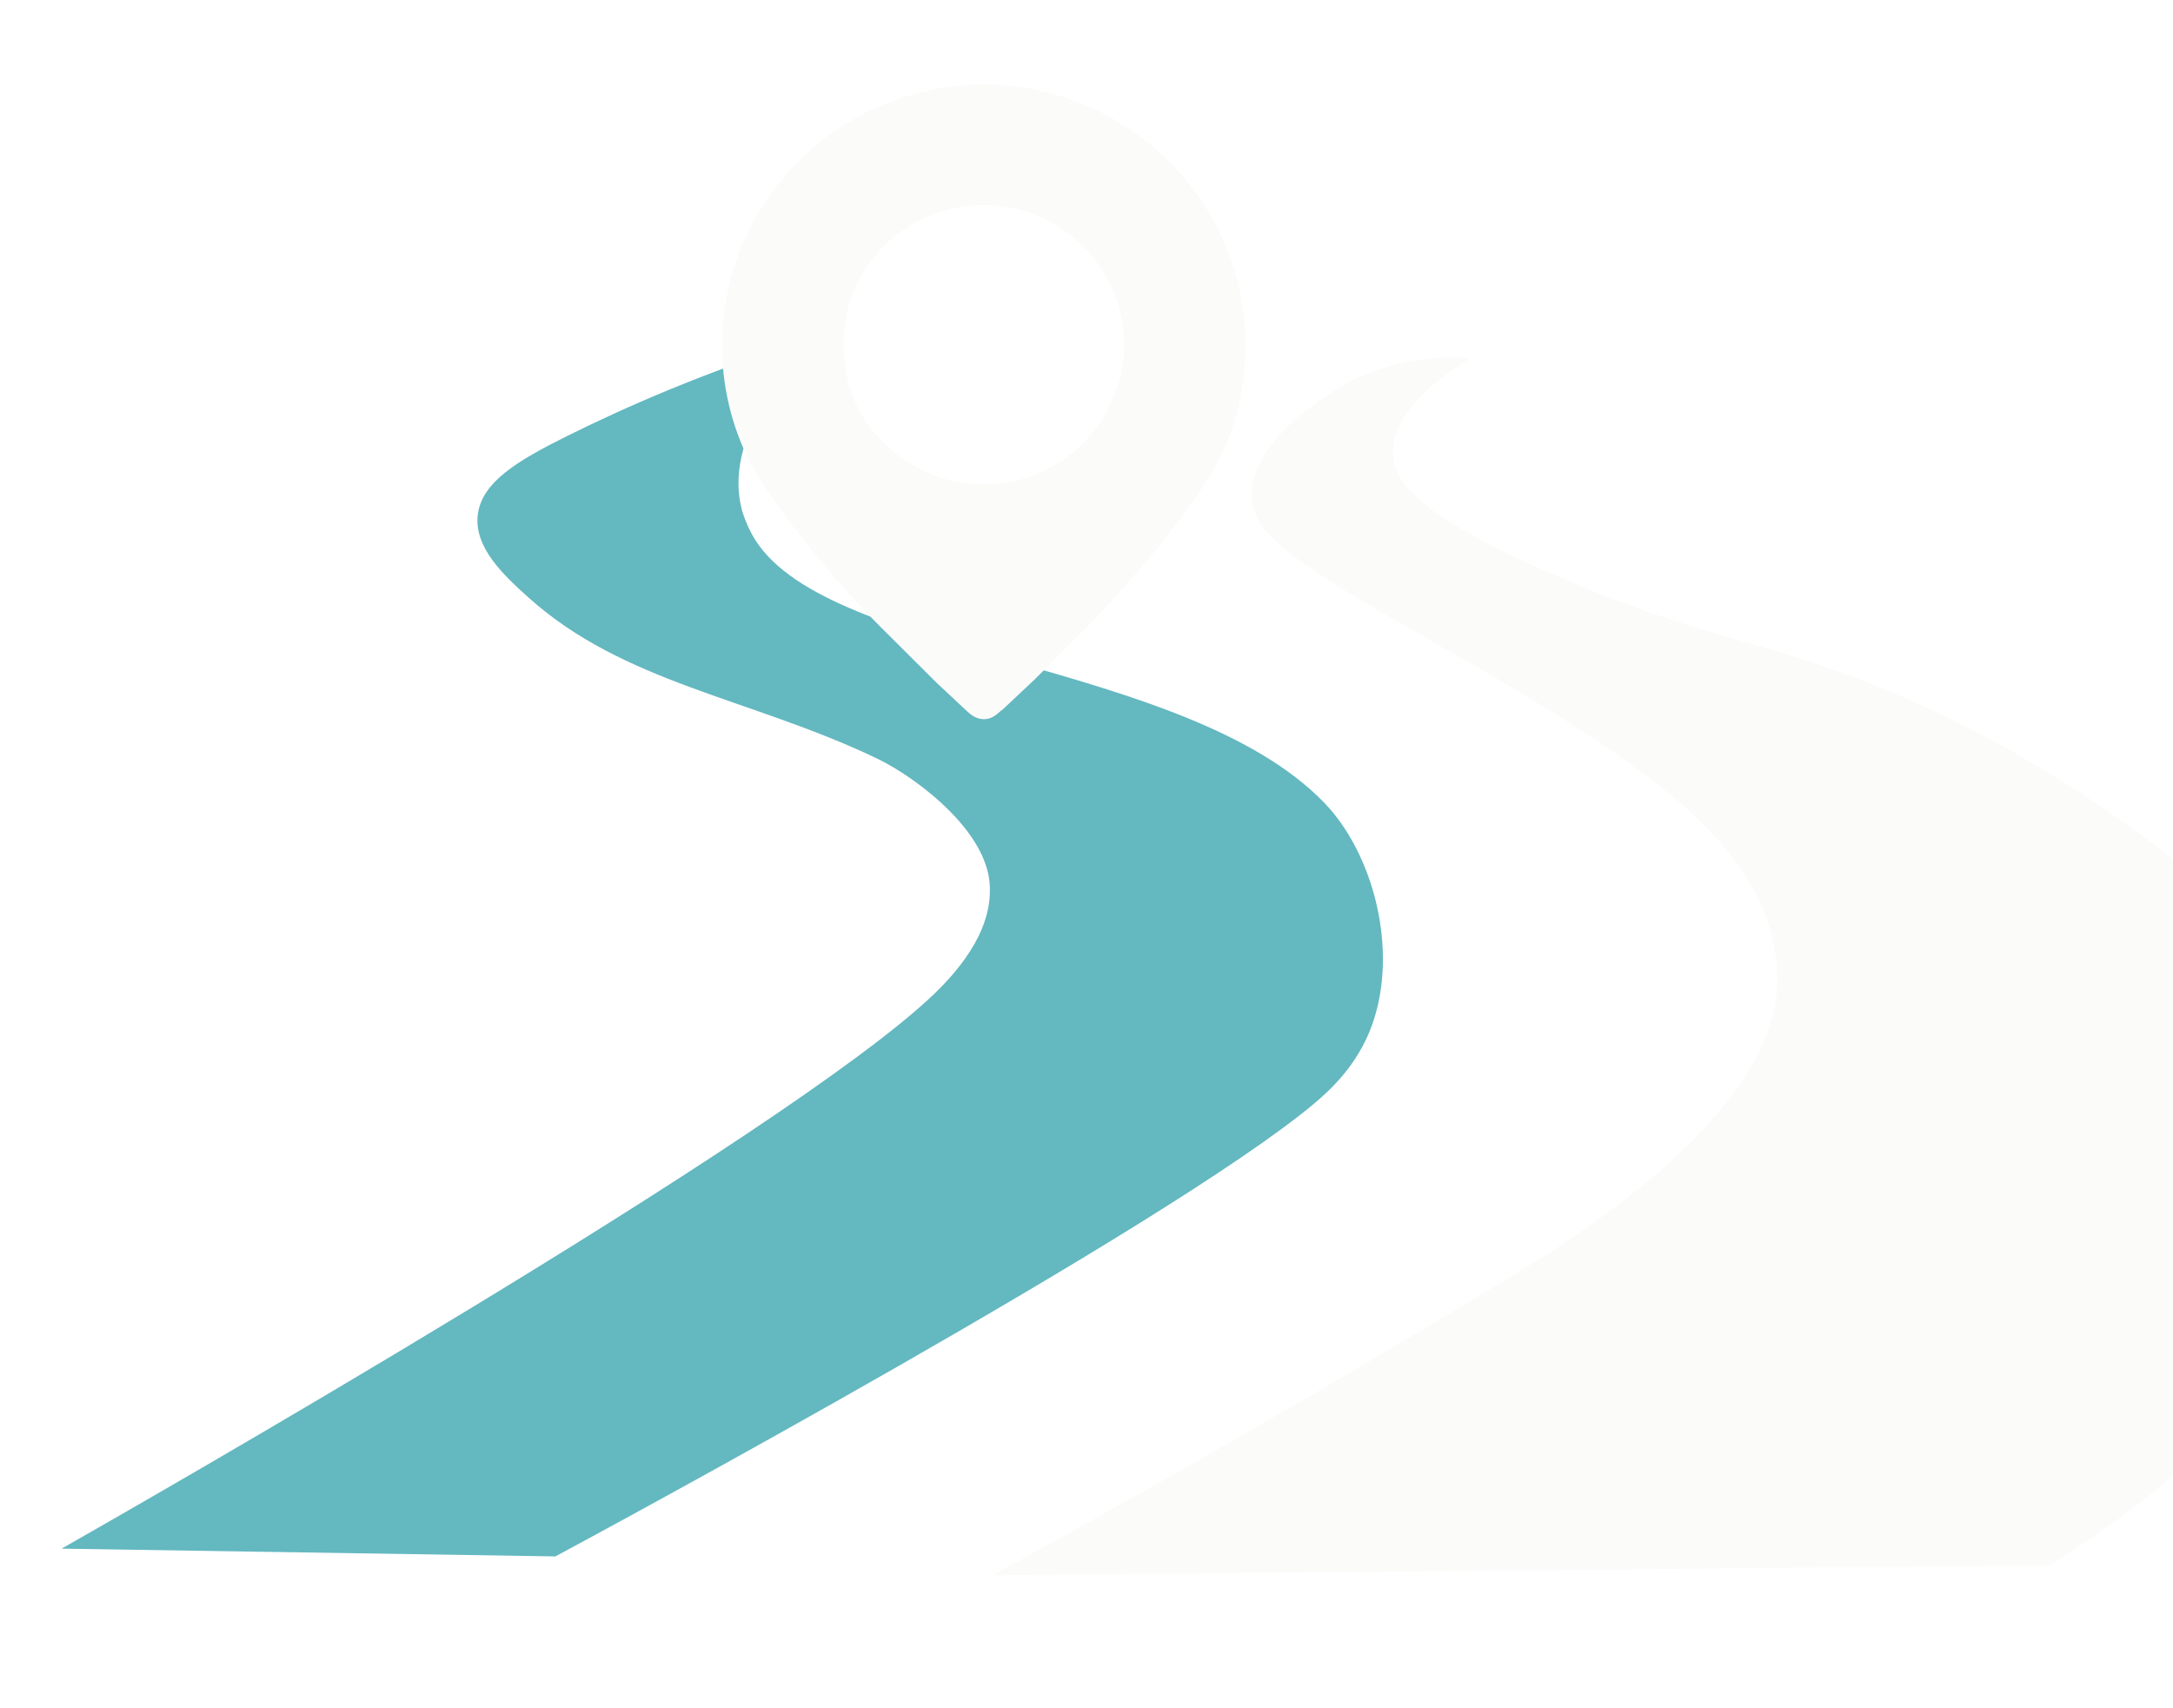
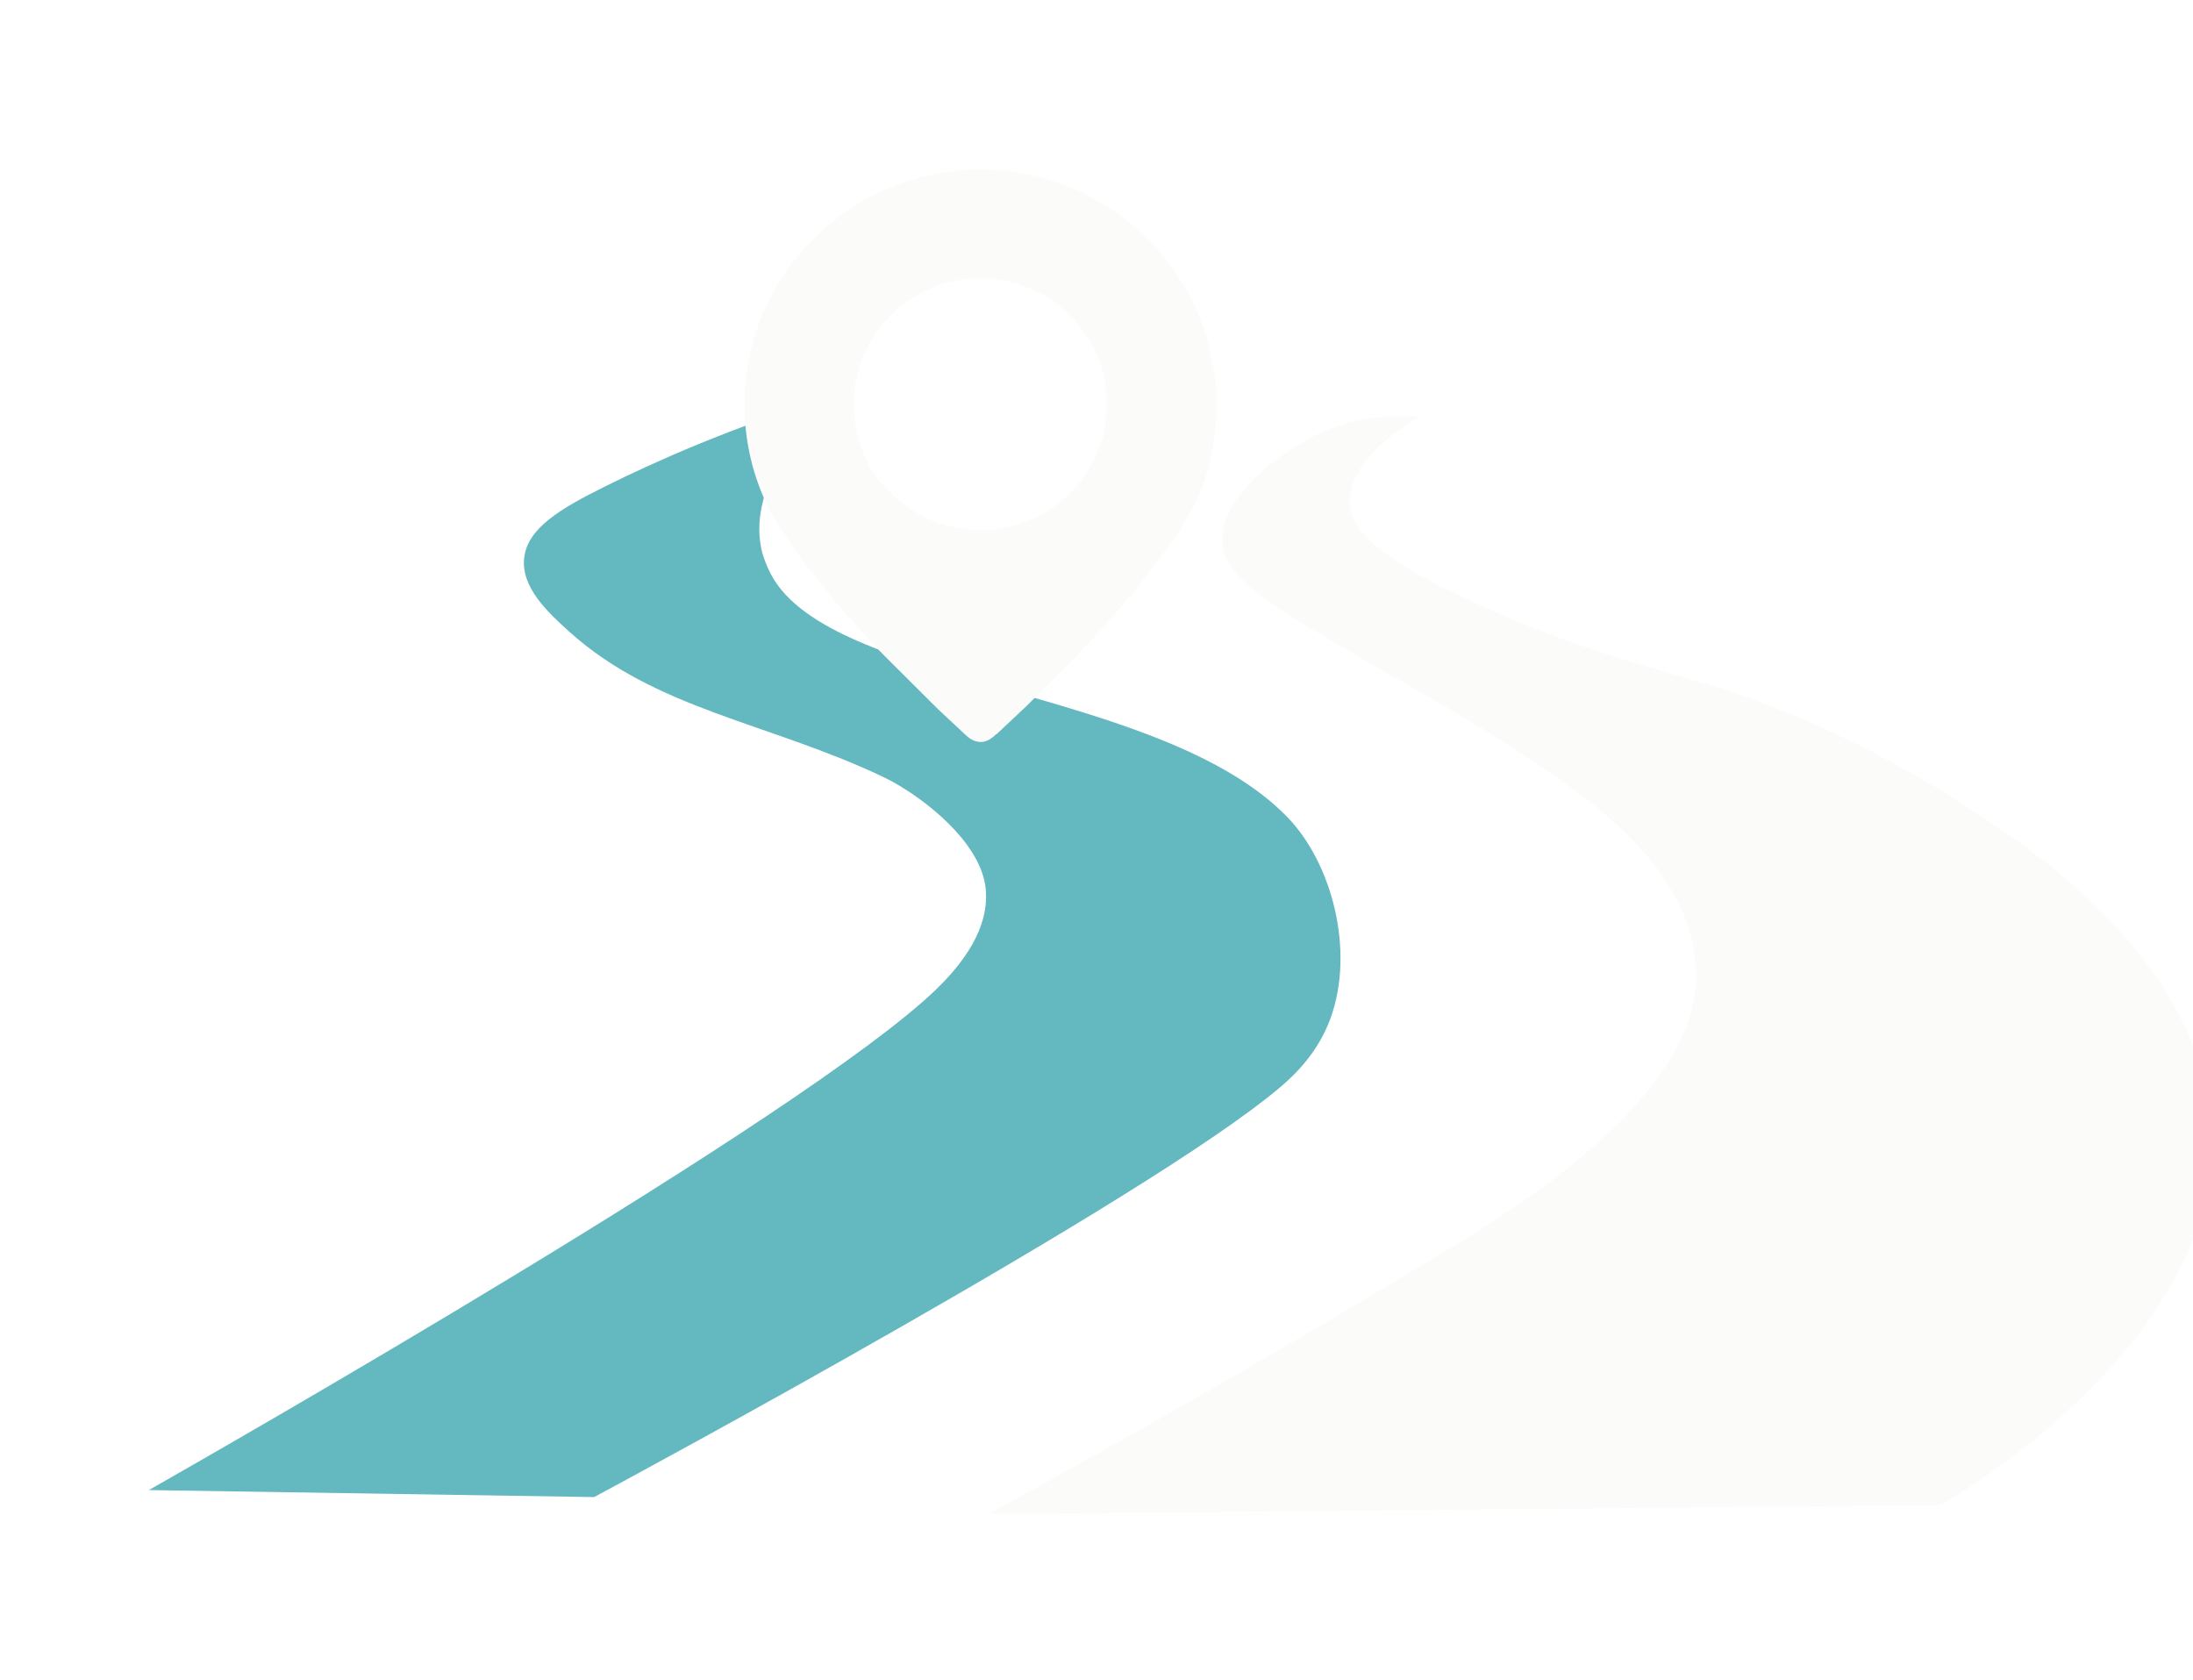
- <svg xmlns="http://www.w3.org/2000/svg" id="Capa_1" data-name="Capa 1" viewBox="40 55 210 165">
+ <svg xmlns="http://www.w3.org/2000/svg" id="Capa_1" data-name="Capa 1" viewBox="30 45 235 180">
  <path fill="#64b8c0" d="M45.95,204.66c6.64-3.78,70.2-40,84.35-53.63,4.99-4.81,5.43-8.38,5.36-10.35-.16-4.71-5.46-9.21-9.27-11.49-.88-.53-1.58-.86-1.91-1.02-12.08-5.71-24.22-7.18-33.39-15.41-2.35-2.11-5.28-4.81-4.92-7.98.36-3.21,3.92-5.29,8.59-7.62,5.55-2.76,13.56-6.33,24.01-9.56-1.36,1.15-3.4,3.5-5.28,6.88-1.63,2.94-2.68,6.35-1.81,9.73,0,0,.4,1.54,1.32,2.99,7.36,11.49,41.61,11.58,54.97,25.37,4.77,4.93,7.23,14.29,4.61,21.53-1.38,3.8-3.97,6.19-5.51,7.49-14.1,11.88-69.02,41.47-73.4,43.82-15.91-.25-31.81-.5-47.72-.75Z" />
  <path fill="#fbfbfa" d="M135.94,207.23l102.02-.96s56.6-31.66,11.83-68.44c-13.81-10.66-26.1-16-34.94-18.91-6.79-2.24-13.59-3.53-24.65-8.36-13.41-5.86-15.45-9.08-15.57-11.61-.2-4.25,4.94-7.79,7.45-9.31-2.33-.19-6.8-.2-11.48,2.17-.42.21-10.07,5.29-9.62,11.48.27,3.74,5.53,6.79,16.03,12.91,3.75,2.18,8.21,4.5,15.42,9.16,1.24.8,1.86,1.21,2.39,1.57,6.12,4.2,16.9,11.61,16.94,22.61,0,.01,0,.29,0,.6-.45,12.71-19.65,24.56-26.07,28.44-18.12,10.95-34.64,20.38-49.74,28.64Z" />
  <path fill="#fbfbfa" d="M136.77,123.65c-.5.47-.97.83-1.63.85s-1.19-.3-1.69-.77l-2.94-2.75-5.55-5.53c-3.8-3.79-10.6-11.8-12.79-16.41-3.44-7.21-3.13-15.76.71-22.75,4.77-8.68,14.22-13.81,24.15-13.04s18.64,7.4,21.94,16.88c2.16,6.19,1.81,13.71-1.29,19.52-1.09,2.05-2.38,3.81-3.77,5.68-2.73,3.66-5.73,6.96-8.86,10.28l-5.1,5.09-3.16,2.97ZM125.91,98.26c2.82,2.53,6.3,3.74,10.05,3.51,8.01-.51,13.86-7.88,12.46-15.79-1.25-7.09-7.86-11.9-14.93-11.08s-12.32,6.89-11.98,14.03c.16,3.23,1.31,6.27,3.59,8.53l.8.8Z" />
</svg>
